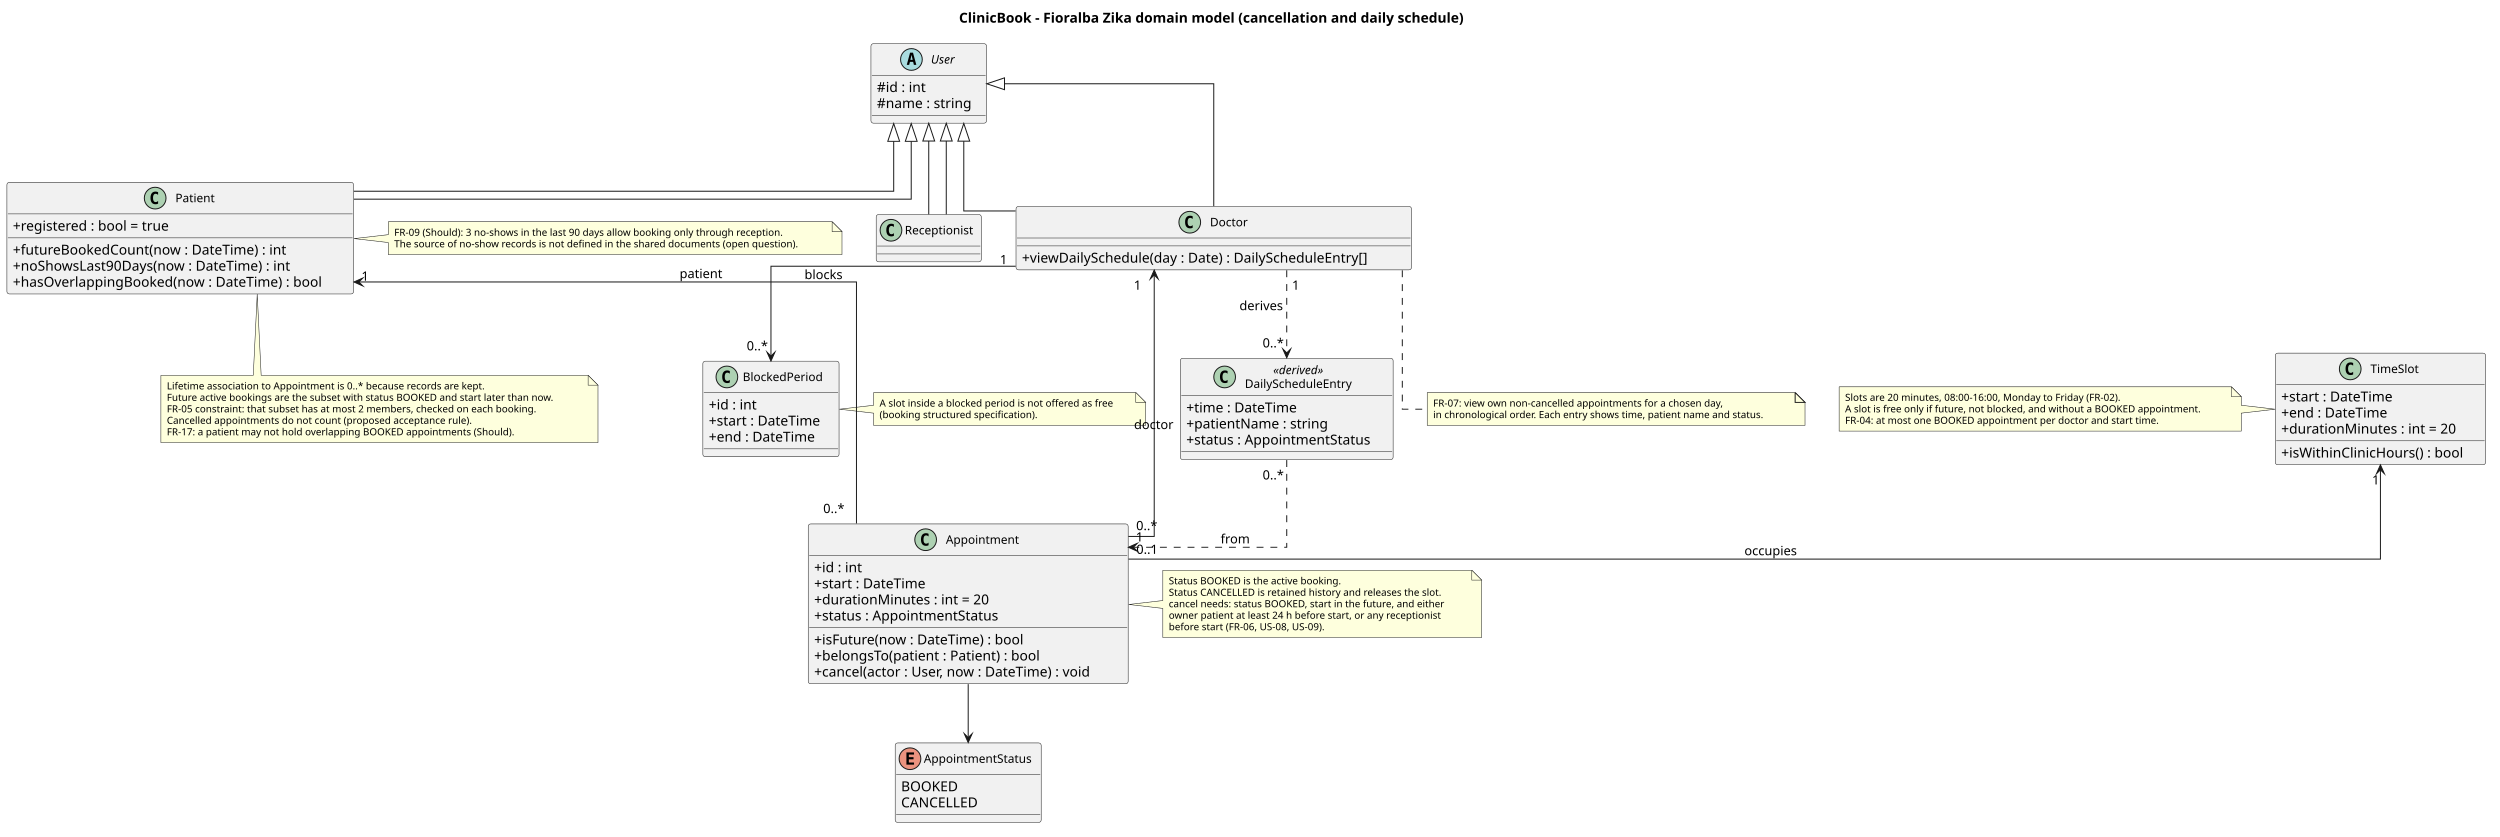
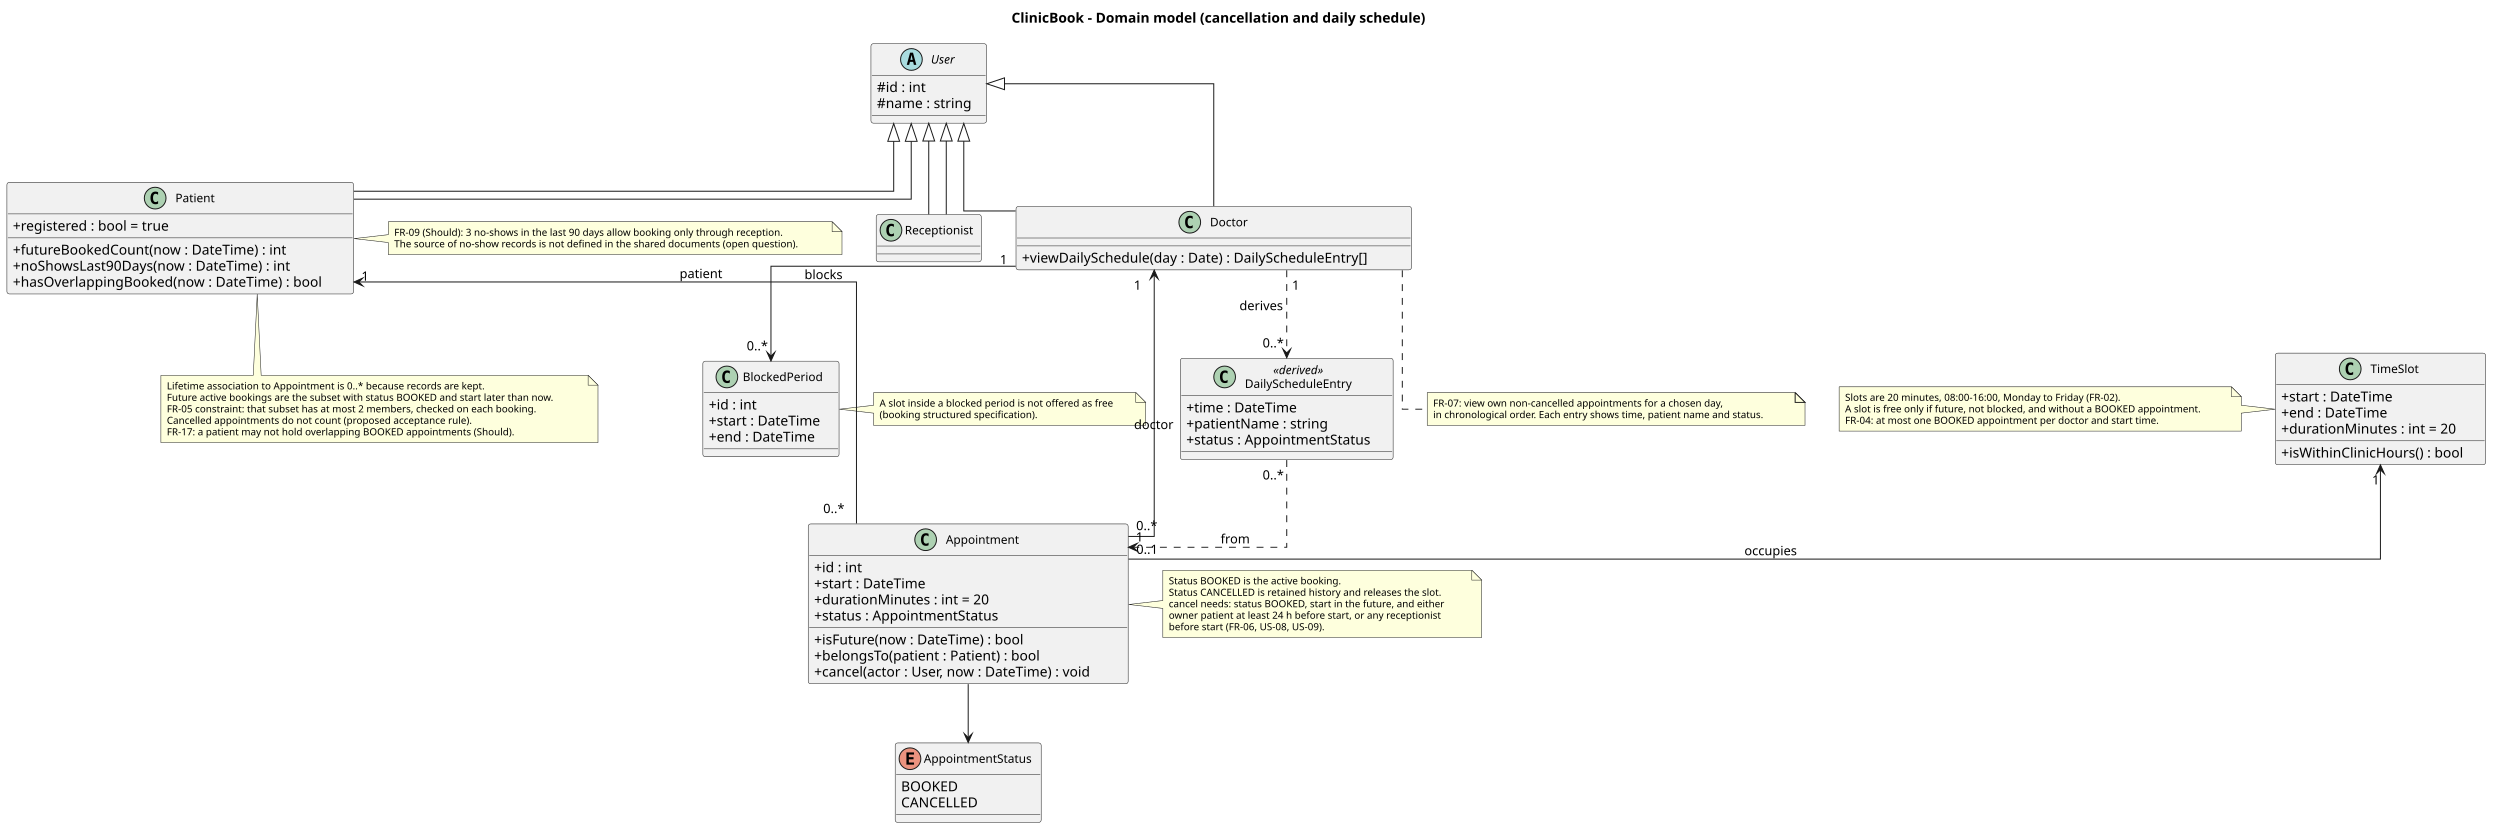
<svg xmlns="http://www.w3.org/2000/svg" version="1.1" data-diagram-type="CLASS" style="width:2535px;height:848px;background:#FFFFFF;" width="2535px" height="848px" viewBox="0 0 2535 848" zoomAndPan="magnify" preserveAspectRatio="none" contentStyleType="text/css">
  <defs />
  <g font-family="sans-serif" lengthAdjust="spacing">
    <g class="title" data-source-line="1">
-       <text x="972.42" y="22.995" fill="#000" font-size="14" textLength="583.529" font-weight="700">ClinicBook - Fioralba Zika domain model (cancellation and daily schedule)</text>
+       <text x="1025.648" y="22.995" fill="#000" font-size="14" textLength="477.073" font-weight="700">ClinicBook - Domain model (cancellation and daily schedule)</text>
    </g>
    <g class="entity" data-qualified-name="User" id="ent0001" data-source-line="12">
      <rect x="883.13" y="44.297" width="117.239" height="80.594" fill="#F1F1F1" style="stroke:#181818;stroke-width:0.5;" rx="2.5" ry="2.5" />
      <ellipse cx="924.179" cy="60.297" rx="11" ry="11" fill="#A9DCDF" style="stroke:#181818;stroke-width:1;" />
      <path d="M924.289,55.641 L923.133,60.719 L925.461,60.719 L924.289,55.641 Z M922.804,53.406 L925.789,53.406 L929.148,65.797 L926.695,65.797 L925.929,62.734 L922.648,62.734 L921.898,65.797 L919.461,65.797 L922.804,53.406 Z " fill="#000" />
      <text x="943.968" y="64.451" fill="#000" font-size="12" textLength="27.352" font-style="italic">User</text>
      <line x1="884.13" y1="76.297" x2="999.369" y2="76.297" style="stroke:#181818;stroke-width:0.5;" />
      <text x="889.13" y="93.292" fill="#000" font-size="14" textLength="56.376">#id : int</text>
      <text x="889.13" y="109.589" fill="#000" font-size="14" textLength="105.239">#name : string</text>
      <line x1="884.13" y1="116.891" x2="999.369" y2="116.891" style="stroke:#181818;stroke-width:0.5;" />
    </g>
    <g class="entity" data-qualified-name="Patient" id="ent0002" data-source-line="17">
      <rect x="7" y="184.887" width="351.493" height="113.188" fill="#F1F1F1" style="stroke:#181818;stroke-width:0.5;" rx="2.5" ry="2.5" />
      <ellipse cx="157.335" cy="200.887" rx="11" ry="11" fill="#ADD1B2" style="stroke:#181818;stroke-width:1;" />
      <path d="M160.304,206.528 Q159.726,206.824 159.085,206.965 Q158.445,207.121 157.742,207.121 Q155.242,207.121 153.914,205.481 Q152.601,203.824 152.601,200.699 Q152.601,197.574 153.914,195.918 Q155.242,194.262 157.742,194.262 Q158.445,194.262 159.085,194.418 Q159.742,194.574 160.304,194.871 L160.304,197.59 Q159.679,197.012 159.085,196.746 Q158.492,196.465 157.867,196.465 Q156.523,196.465 155.835,197.543 Q155.148,198.606 155.148,200.699 Q155.148,202.793 155.835,203.871 Q156.523,204.934 157.867,204.934 Q158.492,204.934 159.085,204.668 Q159.679,204.387 160.304,203.809 L160.304,206.528 Z " fill="#000" />
      <text x="177.835" y="205.041" fill="#000" font-size="12" textLength="42.322">Patient</text>
      <line x1="8" y1="216.887" x2="357.493" y2="216.887" style="stroke:#181818;stroke-width:0.5;" />
      <text x="13" y="233.882" fill="#000" font-size="14" textLength="176.415">+registered : bool = true</text>
      <line x1="8" y1="241.184" x2="357.493" y2="241.184" style="stroke:#181818;stroke-width:0.5;" />
      <text x="13" y="258.179" fill="#000" font-size="14" textLength="301.636">+futureBookedCount(now : DateTime) : int</text>
      <text x="13" y="274.476" fill="#000" font-size="14" textLength="309.606">+noShowsLast90Days(now : DateTime) : int</text>
      <text x="13" y="290.773" fill="#000" font-size="14" textLength="339.493">+hasOverlappingBooked(now : DateTime) : bool</text>
    </g>
    <g class="entity" data-qualified-name="Receptionist" id="ent0004" data-source-line="24">
      <rect x="888.45" y="217.487" width="106.596" height="48" fill="#F1F1F1" style="stroke:#181818;stroke-width:0.5;" rx="2.5" ry="2.5" />
      <ellipse cx="903.45" cy="233.487" rx="11" ry="11" fill="#ADD1B2" style="stroke:#181818;stroke-width:1;" />
      <path d="M906.419,239.127 Q905.841,239.424 905.2,239.565 Q904.559,239.721 903.856,239.721 Q901.356,239.721 900.028,238.081 Q898.716,236.424 898.716,233.299 Q898.716,230.174 900.028,228.518 Q901.356,226.862 903.856,226.862 Q904.559,226.862 905.2,227.018 Q905.856,227.174 906.419,227.471 L906.419,230.19 Q905.794,229.612 905.2,229.346 Q904.606,229.065 903.981,229.065 Q902.638,229.065 901.95,230.143 Q901.263,231.206 901.263,233.299 Q901.263,235.393 901.95,236.471 Q902.638,237.534 903.981,237.534 Q904.606,237.534 905.2,237.268 Q905.794,236.987 906.419,236.409 L906.419,239.127 Z " fill="#000" />
      <text x="917.45" y="237.641" fill="#000" font-size="12" textLength="74.596">Receptionist</text>
      <line x1="889.45" y1="249.487" x2="994.046" y2="249.487" style="stroke:#181818;stroke-width:0.5;" />
      <line x1="889.45" y1="257.487" x2="994.046" y2="257.487" style="stroke:#181818;stroke-width:0.5;" />
    </g>
    <g class="entity" data-qualified-name="Doctor" id="ent0006" data-source-line="27">
      <rect x="1030.23" y="209.337" width="401.026" height="64.297" fill="#F1F1F1" style="stroke:#181818;stroke-width:0.5;" rx="2.5" ry="2.5" />
      <ellipse cx="1206.413" cy="225.337" rx="11" ry="11" fill="#ADD1B2" style="stroke:#181818;stroke-width:1;" />
      <path d="M1209.382,230.977 Q1208.804,231.274 1208.163,231.415 Q1207.522,231.571 1206.819,231.571 Q1204.319,231.571 1202.991,229.931 Q1201.679,228.274 1201.679,225.149 Q1201.679,222.024 1202.991,220.368 Q1204.319,218.712 1206.819,218.712 Q1207.522,218.712 1208.163,218.868 Q1208.819,219.024 1209.382,219.321 L1209.382,222.04 Q1208.757,221.462 1208.163,221.196 Q1207.569,220.915 1206.944,220.915 Q1205.601,220.915 1204.913,221.993 Q1204.226,223.056 1204.226,225.149 Q1204.226,227.243 1204.913,228.321 Q1205.601,229.384 1206.944,229.384 Q1207.569,229.384 1208.163,229.118 Q1208.757,228.837 1209.382,228.259 L1209.382,230.977 Z " fill="#000" />
      <text x="1226.913" y="229.491" fill="#000" font-size="12" textLength="40.16">Doctor</text>
      <line x1="1031.23" y1="241.337" x2="1430.256" y2="241.337" style="stroke:#181818;stroke-width:0.5;" />
      <line x1="1031.23" y1="249.337" x2="1430.256" y2="249.337" style="stroke:#181818;stroke-width:0.5;" />
      <text x="1036.23" y="266.332" fill="#000" font-size="14" textLength="389.026">+viewDailySchedule(day : Date) : DailyScheduleEntry[]</text>
    </g>
    <g class="entity" data-qualified-name="Appointment" id="ent0008" data-source-line="31">
      <rect x="819.54" y="531.267" width="324.423" height="162.078" fill="#F1F1F1" style="stroke:#181818;stroke-width:0.5;" rx="2.5" ry="2.5" />
      <ellipse cx="938.595" cy="547.267" rx="11" ry="11" fill="#ADD1B2" style="stroke:#181818;stroke-width:1;" />
      <path d="M941.564,552.908 Q940.986,553.204 940.345,553.345 Q939.705,553.501 939.001,553.501 Q936.501,553.501 935.173,551.861 Q933.861,550.204 933.861,547.079 Q933.861,543.954 935.173,542.298 Q936.501,540.642 939.001,540.642 Q939.705,540.642 940.345,540.798 Q941.001,540.954 941.564,541.251 L941.564,543.97 Q940.939,543.392 940.345,543.126 Q939.751,542.845 939.126,542.845 Q937.783,542.845 937.095,543.923 Q936.408,544.986 936.408,547.079 Q936.408,549.173 937.095,550.251 Q937.783,551.314 939.126,551.314 Q939.751,551.314 940.345,551.048 Q940.939,550.767 941.564,550.189 L941.564,552.908 Z " fill="#000" />
      <text x="959.095" y="551.421" fill="#000" font-size="12" textLength="77.813">Appointment</text>
      <line x1="820.54" y1="563.267" x2="1142.963" y2="563.267" style="stroke:#181818;stroke-width:0.5;" />
      <text x="825.54" y="580.262" fill="#000" font-size="14" textLength="56.376">+id : int</text>
      <text x="825.54" y="596.559" fill="#000" font-size="14" textLength="126.109">+start : DateTime</text>
      <text x="825.54" y="612.856" fill="#000" font-size="14" textLength="196.068">+durationMinutes : int = 20</text>
      <text x="825.54" y="629.153" fill="#000" font-size="14" textLength="203.759">+status : AppointmentStatus</text>
      <line x1="820.54" y1="636.454" x2="1142.963" y2="636.454" style="stroke:#181818;stroke-width:0.5;" />
      <text x="825.54" y="653.449" fill="#000" font-size="14" textLength="233.68">+isFuture(now : DateTime) : bool</text>
      <text x="825.54" y="669.746" fill="#000" font-size="14" textLength="251.118">+belongsTo(patient : Patient) : bool</text>
      <text x="825.54" y="686.043" fill="#000" font-size="14" textLength="312.423">+cancel(actor : User, now : DateTime) : void</text>
    </g>
    <g class="entity" data-qualified-name="AppointmentStatus" id="ent0009" data-source-line="41">
      <rect x="907.72" y="753.347" width="148.051" height="80.594" fill="#F1F1F1" style="stroke:#181818;stroke-width:0.5;" rx="2.5" ry="2.5" />
      <ellipse cx="922.72" cy="769.347" rx="11" ry="11" fill="#EB937F" style="stroke:#181818;stroke-width:1;" />
      <path d="M926.829,775.347 L919.111,775.347 L919.111,762.956 L926.829,762.956 L926.829,765.113 L921.564,765.113 L921.564,767.784 L926.329,767.784 L926.329,769.941 L921.564,769.941 L921.564,773.191 L926.829,773.191 L926.829,775.347 Z " fill="#000" />
      <text x="936.72" y="773.501" fill="#000" font-size="12" textLength="116.051">AppointmentStatus</text>
      <line x1="908.72" y1="785.347" x2="1054.771" y2="785.347" style="stroke:#181818;stroke-width:0.5;" />
      <text x="913.72" y="802.342" fill="#000" font-size="14" textLength="60.45">BOOKED</text>
      <text x="913.72" y="818.639" fill="#000" font-size="14" textLength="83.672">CANCELLED</text>
      <line x1="908.72" y1="825.941" x2="1054.771" y2="825.941" style="stroke:#181818;stroke-width:0.5;" />
    </g>
    <g class="entity" data-qualified-name="TimeSlot" id="ent0010" data-source-line="46">
      <rect x="2307.12" y="358.077" width="213.25" height="113.188" fill="#F1F1F1" style="stroke:#181818;stroke-width:0.5;" rx="2.5" ry="2.5" />
      <ellipse cx="2383.128" cy="374.077" rx="11" ry="11" fill="#ADD1B2" style="stroke:#181818;stroke-width:1;" />
      <path d="M2386.097,379.718 Q2385.518,380.014 2384.878,380.155 Q2384.237,380.311 2383.534,380.311 Q2381.034,380.311 2379.706,378.671 Q2378.393,377.014 2378.393,373.889 Q2378.393,370.764 2379.706,369.108 Q2381.034,367.452 2383.534,367.452 Q2384.237,367.452 2384.878,367.608 Q2385.534,367.764 2386.097,368.061 L2386.097,370.78 Q2385.472,370.202 2384.878,369.936 Q2384.284,369.655 2383.659,369.655 Q2382.315,369.655 2381.628,370.733 Q2380.94,371.796 2380.94,373.889 Q2380.94,375.983 2381.628,377.061 Q2382.315,378.124 2383.659,378.124 Q2384.284,378.124 2384.878,377.858 Q2385.472,377.577 2386.097,376.999 L2386.097,379.718 Z " fill="#000" />
      <text x="2403.628" y="378.231" fill="#000" font-size="12" textLength="52.734">TimeSlot</text>
      <line x1="2308.12" y1="390.077" x2="2519.37" y2="390.077" style="stroke:#181818;stroke-width:0.5;" />
      <text x="2313.12" y="407.072" fill="#000" font-size="14" textLength="126.109">+start : DateTime</text>
      <text x="2313.12" y="423.369" fill="#000" font-size="14" textLength="119.875">+end : DateTime</text>
      <text x="2313.12" y="439.666" fill="#000" font-size="14" textLength="196.068">+durationMinutes : int = 20</text>
      <line x1="2308.12" y1="446.968" x2="2519.37" y2="446.968" style="stroke:#181818;stroke-width:0.5;" />
      <text x="2313.12" y="463.963" fill="#000" font-size="14" textLength="201.25">+isWithinClinicHours() : bool</text>
    </g>
    <g class="entity" data-qualified-name="BlockedPeriod" id="ent0011" data-source-line="53">
      <rect x="712.69" y="366.227" width="138.109" height="96.891" fill="#F1F1F1" style="stroke:#181818;stroke-width:0.5;" rx="2.5" ry="2.5" />
      <ellipse cx="737.054" cy="382.227" rx="11" ry="11" fill="#ADD1B2" style="stroke:#181818;stroke-width:1;" />
      <path d="M740.023,387.868 Q739.444,388.164 738.804,388.305 Q738.163,388.461 737.46,388.461 Q734.96,388.461 733.632,386.821 Q732.319,385.164 732.319,382.039 Q732.319,378.914 733.632,377.258 Q734.96,375.602 737.46,375.602 Q738.163,375.602 738.804,375.758 Q739.46,375.914 740.023,376.211 L740.023,378.93 Q739.398,378.352 738.804,378.086 Q738.21,377.805 737.585,377.805 Q736.241,377.805 735.554,378.883 Q734.866,379.946 734.866,382.039 Q734.866,384.133 735.554,385.211 Q736.241,386.274 737.585,386.274 Q738.21,386.274 738.804,386.008 Q739.398,385.727 740.023,385.149 L740.023,387.868 Z " fill="#000" />
      <text x="753.135" y="386.381" fill="#000" font-size="12" textLength="85.301">BlockedPeriod</text>
      <line x1="713.69" y1="398.227" x2="849.799" y2="398.227" style="stroke:#181818;stroke-width:0.5;" />
      <text x="718.69" y="415.222" fill="#000" font-size="14" textLength="56.376">+id : int</text>
      <text x="718.69" y="431.519" fill="#000" font-size="14" textLength="126.109">+start : DateTime</text>
      <text x="718.69" y="447.816" fill="#000" font-size="14" textLength="119.875">+end : DateTime</text>
      <line x1="713.69" y1="455.118" x2="849.799" y2="455.118" style="stroke:#181818;stroke-width:0.5;" />
    </g>
    <g class="entity" data-qualified-name="DailyScheduleEntry" id="ent0012" data-source-line="59">
      <rect x="1196.87" y="363.257" width="215.759" height="102.828" fill="#F1F1F1" style="stroke:#181818;stroke-width:0.5;" rx="2.5" ry="2.5" />
      <ellipse cx="1241.783" cy="382.226" rx="11" ry="11" fill="#ADD1B2" style="stroke:#181818;stroke-width:1;" />
      <path d="M1244.751,387.866 Q1244.173,388.163 1243.533,388.304 Q1242.892,388.46 1242.189,388.46 Q1239.689,388.46 1238.361,386.819 Q1237.048,385.163 1237.048,382.038 Q1237.048,378.913 1238.361,377.257 Q1239.689,375.601 1242.189,375.601 Q1242.892,375.601 1243.533,375.757 Q1244.189,375.913 1244.751,376.21 L1244.751,378.929 Q1244.126,378.351 1243.533,378.085 Q1242.939,377.804 1242.314,377.804 Q1240.97,377.804 1240.283,378.882 Q1239.595,379.944 1239.595,382.038 Q1239.595,384.132 1240.283,385.21 Q1240.97,386.273 1242.314,386.273 Q1242.939,386.273 1243.533,386.007 Q1244.126,385.726 1244.751,385.148 L1244.751,387.866 Z " fill="#000" />
      <text x="1290.973" y="379.396" fill="#000" font-size="12" textLength="60.053" font-style="italic">«derived»</text>
      <text x="1262.283" y="393.364" fill="#000" font-size="12" textLength="117.434">DailyScheduleEntry</text>
      <line x1="1197.87" y1="401.194" x2="1411.629" y2="401.194" style="stroke:#181818;stroke-width:0.5;" />
      <text x="1202.87" y="418.189" fill="#000" font-size="14" textLength="125.132">+time : DateTime</text>
      <text x="1202.87" y="434.486" fill="#000" font-size="14" textLength="156.659">+patientName : string</text>
      <text x="1202.87" y="450.783" fill="#000" font-size="14" textLength="203.759">+status : AppointmentStatus</text>
      <line x1="1197.87" y1="458.085" x2="1411.629" y2="458.085" style="stroke:#181818;stroke-width:0.5;" />
    </g>
    <g class="entity" data-qualified-name="GMN23" id="ent0024" data-source-line="79">
      <path d="M1179.1,578.207 L1179.1,608.937 L1144.44,612.937 L1179.1,616.937 L1179.1,646.41 A0,0 0 0 0 1179.1,646.41 L1502.4,646.41 A0,0 0 0 0 1502.4,646.41 L1502.4,588.207 L1492.4,578.207 L1179.1,578.207 A0,0 0 0 0 1179.1,578.207" style="stroke:#181818;stroke-width:0.5;" fill="#FEFFDD" />
      <path d="M1492.4,578.207 L1492.4,588.207 L1502.4,588.207 L1492.4,578.207" style="stroke:#181818;stroke-width:0.5;" fill="#FEFFDD" />
      <text x="1185.1" y="592.489" fill="#000" font-size="10" textLength="188.75">Status BOOKED is the active booking.</text>
      <text x="1185.1" y="604.13" fill="#000" font-size="10" textLength="299.697">Status CANCELLED is retained history and releases the slot.</text>
      <text x="1185.1" y="615.77" fill="#000" font-size="10" textLength="302.3">cancel needs: status BOOKED, start in the future, and either</text>
      <text x="1185.1" y="627.411" fill="#000" font-size="10" textLength="298.384">owner patient at least 24 h before start, or any receptionist</text>
      <text x="1185.1" y="639.052" fill="#000" font-size="10" textLength="174.78">before start (FR-06, US-08, US-09).</text>
    </g>
    <g class="entity" data-qualified-name="GMN26" id="ent0027" data-source-line="87">
      <path d="M163.14,380.567 L163.14,448.77 A0,0 0 0 0 163.14,448.77 L606.357,448.77 A0,0 0 0 0 606.357,448.77 L606.357,390.567 L596.357,380.567 L264.82,380.567 L260.82,298.187 L256.82,380.567 L163.14,380.567 A0,0 0 0 0 163.14,380.567" style="stroke:#181818;stroke-width:0.5;" fill="#FEFFDD" />
      <path d="M596.357,380.567 L596.357,390.567 L606.357,390.567 L596.357,380.567" style="stroke:#181818;stroke-width:0.5;" fill="#FEFFDD" />
      <text x="169.14" y="394.849" fill="#000" font-size="10" textLength="347.197">Lifetime association to Appointment is 0..* because records are kept.</text>
      <text x="169.14" y="406.49" fill="#000" font-size="10" textLength="422.217">Future active bookings are the subset with status BOOKED and start later than now.</text>
      <text x="169.14" y="418.13" fill="#000" font-size="10" textLength="405.474">FR-05 constraint: that subset has at most 2 members, checked on each booking.</text>
      <text x="169.14" y="429.771" fill="#000" font-size="10" textLength="332.578">Cancelled appointments do not count (proposed acceptance rule).</text>
      <text x="169.14" y="441.412" fill="#000" font-size="10" textLength="379.604">FR-17: a patient may not hold overlapping BOOKED appointments (Should).</text>
    </g>
    <g class="entity" data-qualified-name="GMN29" id="ent0030" data-source-line="95">
      <path d="M393.71,224.847 L393.71,237.937 L358.94,241.937 L393.71,245.937 L393.71,258.128 A0,0 0 0 0 393.71,258.128 L853.777,258.128 A0,0 0 0 0 853.777,258.128 L853.777,234.847 L843.777,224.847 L393.71,224.847 A0,0 0 0 0 393.71,224.847" style="stroke:#181818;stroke-width:0.5;" fill="#FEFFDD" />
      <path d="M843.777,224.847 L843.777,234.847 L853.777,234.847 L843.777,224.847" style="stroke:#181818;stroke-width:0.5;" fill="#FEFFDD" />
      <text x="399.71" y="239.129" fill="#000" font-size="10" textLength="426.25">FR-09 (Should): 3 no-shows in the last 90 days allow booking only through reception.</text>
      <text x="399.71" y="250.77" fill="#000" font-size="10" textLength="439.067">The source of no-show records is not defined in the shared documents (open question).</text>
    </g>
    <g class="entity" data-qualified-name="GMN32" id="ent0033" data-source-line="100">
      <path d="M1864.88,392.207 L1864.88,437.129 A0,0 0 0 0 1864.88,437.129 L2272.618,437.129 A0,0 0 0 0 2272.618,437.129 L2272.618,418.937 L2307.02,414.937 L2272.618,410.937 L2272.618,402.207 L2262.618,392.207 L1864.88,392.207 A0,0 0 0 0 1864.88,392.207" style="stroke:#181818;stroke-width:0.5;" fill="#FEFFDD" />
      <path d="M2262.618,392.207 L2262.618,402.207 L2272.618,402.207 L2262.618,392.207" style="stroke:#181818;stroke-width:0.5;" fill="#FEFFDD" />
      <text x="1870.88" y="406.489" fill="#000" font-size="10" textLength="307.568">Slots are 20 minutes, 08:00-16:00, Monday to Friday (FR-02).</text>
      <text x="1870.88" y="418.13" fill="#000" font-size="10" textLength="386.738">A slot is free only if future, not blocked, and without a BOOKED appointment.</text>
      <text x="1870.88" y="429.77" fill="#000" font-size="10" textLength="341.748">FR-04: at most one BOOKED appointment per doctor and start time.</text>
    </g>
    <g class="entity" data-qualified-name="GMN35" id="ent0036" data-source-line="106">
      <path d="M885.83,398.027 L885.83,410.937 L851.09,414.937 L885.83,418.937 L885.83,431.308 A0,0 0 0 0 885.83,431.308 L1161.669,431.308 A0,0 0 0 0 1161.669,431.308 L1161.669,408.027 L1151.669,398.027 L885.83,398.027 A0,0 0 0 0 885.83,398.027" style="stroke:#181818;stroke-width:0.5;" fill="#FEFFDD" />
      <path d="M1151.669,398.027 L1151.669,408.027 L1161.669,408.027 L1151.669,398.027" style="stroke:#181818;stroke-width:0.5;" fill="#FEFFDD" />
      <text x="891.83" y="412.309" fill="#000" font-size="10" textLength="254.839">A slot inside a blocked period is not offered as free</text>
      <text x="891.83" y="423.95" fill="#000" font-size="10" textLength="172.192">(booking structured specification).</text>
    </g>
    <g class="entity" data-qualified-name="GMN38" id="ent0039" data-source-line="111">
      <path d="M1447.2,398.027 L1447.2,431.308 L1830.285,431.308 L1830.285,408.027 L1820.285,398.027 L1447.2,398.027" style="stroke:#181818;stroke-width:0.5;" fill="#FEFFDD" />
      <path d="M1820.285,398.027 L1820.285,408.027 L1830.285,408.027 L1820.285,398.027" style="stroke:#181818;stroke-width:1;" fill="#FEFFDD" />
      <text x="1453.2" y="412.309" fill="#000" font-size="10" textLength="318.013">FR-07: view own non-cancelled appointments for a chosen day,</text>
      <text x="1453.2" y="423.95" fill="#000" font-size="10" textLength="362.085">in chronological order. Each entry shows time, patient name and status.</text>
    </g>
    <g class="link" data-entity-1="ent0001" data-entity-2="ent0002" id="lnk3" data-source-line="18" data-link-type="extension">
      <path d="M906.21,143.307 C906.21,174.397 906.21,193.937 906.21,193.937 C906.21,193.937 572.95,193.937 358.8,193.937" style="stroke:#181818;stroke-width:1;" fill="none" id="User-backto-Patient" />
      <polygon points="906.21,125.307,900.21,143.307,912.21,143.307,906.21,125.307" fill="none" style="stroke:#181818;stroke-width:1;stroke-linejoin:miter;stroke-miterlimit:10;" />
    </g>
    <g class="link" data-entity-1="ent0001" data-entity-2="ent0002" id="lnk13" data-source-line="66" data-link-type="extension">
      <path d="M923.98,143.307 C923.98,177.197 923.98,201.937 923.98,201.937 C923.98,201.937 578.1,201.937 358.88,201.937" style="stroke:#181818;stroke-width:1;" fill="none" id="User-backto-Patient-1" codeLine="66" />
      <polygon points="923.98,125.307,917.98,143.307,929.98,143.307,923.98,125.307" fill="none" style="stroke:#181818;stroke-width:1;stroke-linejoin:miter;stroke-miterlimit:10;" />
    </g>
    <g class="link" data-entity-1="ent0001" data-entity-2="ent0004" id="lnk5" data-link-type="extension">
      <path d="M941.75,142.997 C941.75,172.227 941.75,192.767 941.75,217.347" style="stroke:#181818;stroke-width:1;" fill="none" id="User-backto-Receptionist" />
      <polygon points="941.75,124.997,935.75,142.997,947.75,142.997,941.75,124.997" fill="none" style="stroke:#181818;stroke-width:1;stroke-linejoin:miter;stroke-miterlimit:10;" />
    </g>
    <g class="link" data-entity-1="ent0001" data-entity-2="ent0004" id="lnk14" data-source-line="67" data-link-type="extension">
      <path d="M959.51,142.997 C959.51,172.227 959.51,192.767 959.51,217.347" style="stroke:#181818;stroke-width:1;" fill="none" id="User-backto-Receptionist-1" codeLine="67" />
      <polygon points="959.51,124.997,953.51,142.997,965.51,142.997,959.51,124.997" fill="none" style="stroke:#181818;stroke-width:1;stroke-linejoin:miter;stroke-miterlimit:10;" />
    </g>
    <g class="link" data-entity-1="ent0001" data-entity-2="ent0006" id="lnk7" data-source-line="28" data-link-type="extension">
      <path d="M977.28,143.167 C977.28,181.097 977.28,213.937 977.28,213.937 C977.28,213.937 999.03,213.937 1029.8,213.937" style="stroke:#181818;stroke-width:1;" fill="none" id="User-backto-Doctor" />
      <polygon points="977.28,125.167,971.28,143.167,983.28,143.167,977.28,125.167" fill="none" style="stroke:#181818;stroke-width:1;stroke-linejoin:miter;stroke-miterlimit:10;" />
    </g>
    <g class="link" data-entity-1="ent0001" data-entity-2="ent0006" id="lnk15" data-source-line="68" data-link-type="extension">
      <path d="M1018.58,84.937 C1103.08,84.937 1230.75,84.937 1230.75,84.937 C1230.75,84.937 1230.75,163.197 1230.75,209.047" style="stroke:#181818;stroke-width:1;" fill="none" id="User-backto-Doctor-1" codeLine="68" />
      <polygon points="1000.58,84.937,1018.58,90.937,1018.58,78.937,1000.58,84.937" fill="none" style="stroke:#181818;stroke-width:1;stroke-linejoin:miter;stroke-miterlimit:10;" />
    </g>
    <g class="link" data-entity-1="ent0002" data-entity-2="ent0008" id="lnk16" data-source-line="70" data-link-type="dependency">
      <path d="M363.89,285.937 C567.06,285.937 868.45,285.937 868.45,285.937 C868.45,285.937 868.45,434.127 868.45,530.787" style="stroke:#181818;stroke-width:1;" fill="none" id="Patient-backto-Appointment" codeLine="70" />
      <polygon points="358.89,285.937,367.89,289.937,363.89,285.937,367.89,281.937,358.89,285.937" fill="#181818" style="stroke:#181818;stroke-width:1;stroke-linejoin:miter;stroke-miterlimit:10;" />
      <text x="689.1" y="282.004" fill="#000" font-size="13" textLength="46.262">patient</text>
      <text x="366.496" y="284.566" fill="#000" font-size="13">1</text>
      <text x="834.726" y="520.209" fill="#000" font-size="13" textLength="23.036">0..*</text>
    </g>
    <g class="link" data-entity-1="ent0006" data-entity-2="ent0008" id="lnk17" data-source-line="71" data-link-type="dependency">
      <path d="M1170.38,278.847 C1170.38,356.877 1170.38,543.937 1170.38,543.937 C1170.38,543.937 1160.02,543.937 1144.15,543.937" style="stroke:#181818;stroke-width:1;" fill="none" id="Doctor-backto-Appointment" codeLine="71" />
      <polygon points="1170.38,273.847,1166.38,282.847,1170.38,278.847,1174.38,282.847,1170.38,273.847" fill="#181818" style="stroke:#181818;stroke-width:1;stroke-linejoin:miter;stroke-miterlimit:10;" />
      <text x="1149.88" y="435.074" fill="#000" font-size="13" textLength="41.749">doctor</text>
      <text x="1149.735" y="293.775" fill="#000" font-size="13">1</text>
      <text x="1152.031" y="537.569" fill="#000" font-size="13" textLength="23.036">0..*</text>
    </g>
    <g class="link" data-entity-1="ent0010" data-entity-2="ent0008" id="lnk18" data-source-line="72" data-link-type="dependency">
      <path d="M2413.75,476.367 C2413.75,519.657 2413.75,566.937 2413.75,566.937 C2413.75,566.937 1519.39,566.937 1144.27,566.937" style="stroke:#181818;stroke-width:1;" fill="none" id="TimeSlot-backto-Appointment" codeLine="72" />
      <polygon points="2413.75,471.367,2409.75,480.367,2413.75,476.367,2417.75,480.367,2413.75,471.367" fill="#181818" style="stroke:#181818;stroke-width:1;stroke-linejoin:miter;stroke-miterlimit:10;" />
      <text x="1768.79" y="563.004" fill="#000" font-size="13" textLength="57.123">occupies</text>
      <text x="2405.28" y="491.266" fill="#000" font-size="13">1</text>
      <text x="1152.196" y="561.611" fill="#000" font-size="13" textLength="24.807">0..1</text>
    </g>
    <g class="link" data-entity-1="ent0006" data-entity-2="ent0011" id="lnk19" data-source-line="73" data-link-type="dependency">
      <path d="M1029.89,269.937 C910.34,269.937 781.75,269.937 781.75,269.937 C781.75,269.937 781.75,319.027 781.75,361.077" style="stroke:#181818;stroke-width:1;" fill="none" id="Doctor-to-BlockedPeriod" codeLine="73" />
      <polygon points="781.75,366.077,785.75,357.077,781.75,361.077,777.75,357.077,781.75,366.077" fill="#181818" style="stroke:#181818;stroke-width:1;stroke-linejoin:miter;stroke-miterlimit:10;" />
      <text x="815.75" y="283.004" fill="#000" font-size="13" textLength="41.266">blocks</text>
      <text x="1013.893" y="267.825" fill="#000" font-size="13">1</text>
      <text x="757.136" y="355.265" fill="#000" font-size="13" textLength="23.036">0..*</text>
    </g>
    <g class="link" data-entity-1="ent0006" data-entity-2="ent0012" id="lnk20" data-source-line="74" data-link-type="dependency">
      <path d="M1304.75,274.057 C1304.75,299.047 1304.75,329.017 1304.75,357.837" style="stroke:#181818;stroke-width:1;stroke-dasharray:7,7;" fill="none" id="Doctor-to-DailyScheduleEntry" codeLine="74" />
      <polygon points="1304.75,362.837,1308.75,353.837,1304.75,357.837,1300.75,353.837,1304.75,362.837" fill="#181818" style="stroke:#181818;stroke-width:1;stroke-linejoin:miter;stroke-miterlimit:10;" />
      <text x="1256.75" y="314.514" fill="#000" font-size="13" textLength="47.671">derives</text>
      <text x="1310.121" y="293.775" fill="#000" font-size="13">1</text>
      <text x="1280.279" y="352.31" fill="#000" font-size="13" textLength="23.036">0..*</text>
    </g>
    <g class="link" data-entity-1="ent0012" data-entity-2="ent0008" id="lnk21" data-source-line="75" data-link-type="dependency">
      <path d="M1304.75,466.507 C1304.75,506.457 1304.75,554.937 1304.75,554.937 C1304.75,554.937 1229.63,554.937 1149.19,554.937" style="stroke:#181818;stroke-width:1;stroke-dasharray:7,7;" fill="none" id="DailyScheduleEntry-to-Appointment" codeLine="75" />
      <polygon points="1144.19,554.937,1153.19,558.937,1149.19,554.937,1153.19,550.937,1144.19,554.937" fill="#181818" style="stroke:#181818;stroke-width:1;stroke-linejoin:miter;stroke-miterlimit:10;" />
      <text x="1237.69" y="551.004" fill="#000" font-size="13" textLength="30.539">from</text>
      <text x="1280.279" y="486.185" fill="#000" font-size="13" textLength="23.036">0..*</text>
      <text x="1151.738" y="549.067" fill="#000" font-size="13">1</text>
    </g>
    <g class="link" data-entity-1="ent0008" data-entity-2="ent0009" id="lnk22" data-source-line="76" data-link-type="dependency">
      <path d="M981.75,693.687 C981.75,714.217 981.75,730.377 981.75,747.927" style="stroke:#181818;stroke-width:1;" fill="none" id="Appointment-to-AppointmentStatus" codeLine="76" />
      <polygon points="981.75,752.927,985.75,743.927,981.75,747.927,977.75,743.927,981.75,752.927" fill="#181818" style="stroke:#181818;stroke-width:1;stroke-linejoin:miter;stroke-miterlimit:10;" />
    </g>
    <g class="link" data-entity-1="ent0006" data-entity-2="ent0039" id="lnk40" data-source-line="111" data-link-type="association">
      <path d="M1421.94,274.107 C1421.94,324.357 1421.94,414.937 1421.94,414.937 C1421.94,414.937 1431.59,414.937 1446.81,414.937" style="stroke:#181818;stroke-width:1;stroke-dasharray:7,7;" fill="none" id="Doctor-GMN38" />
    </g>
  </g>
</svg>
